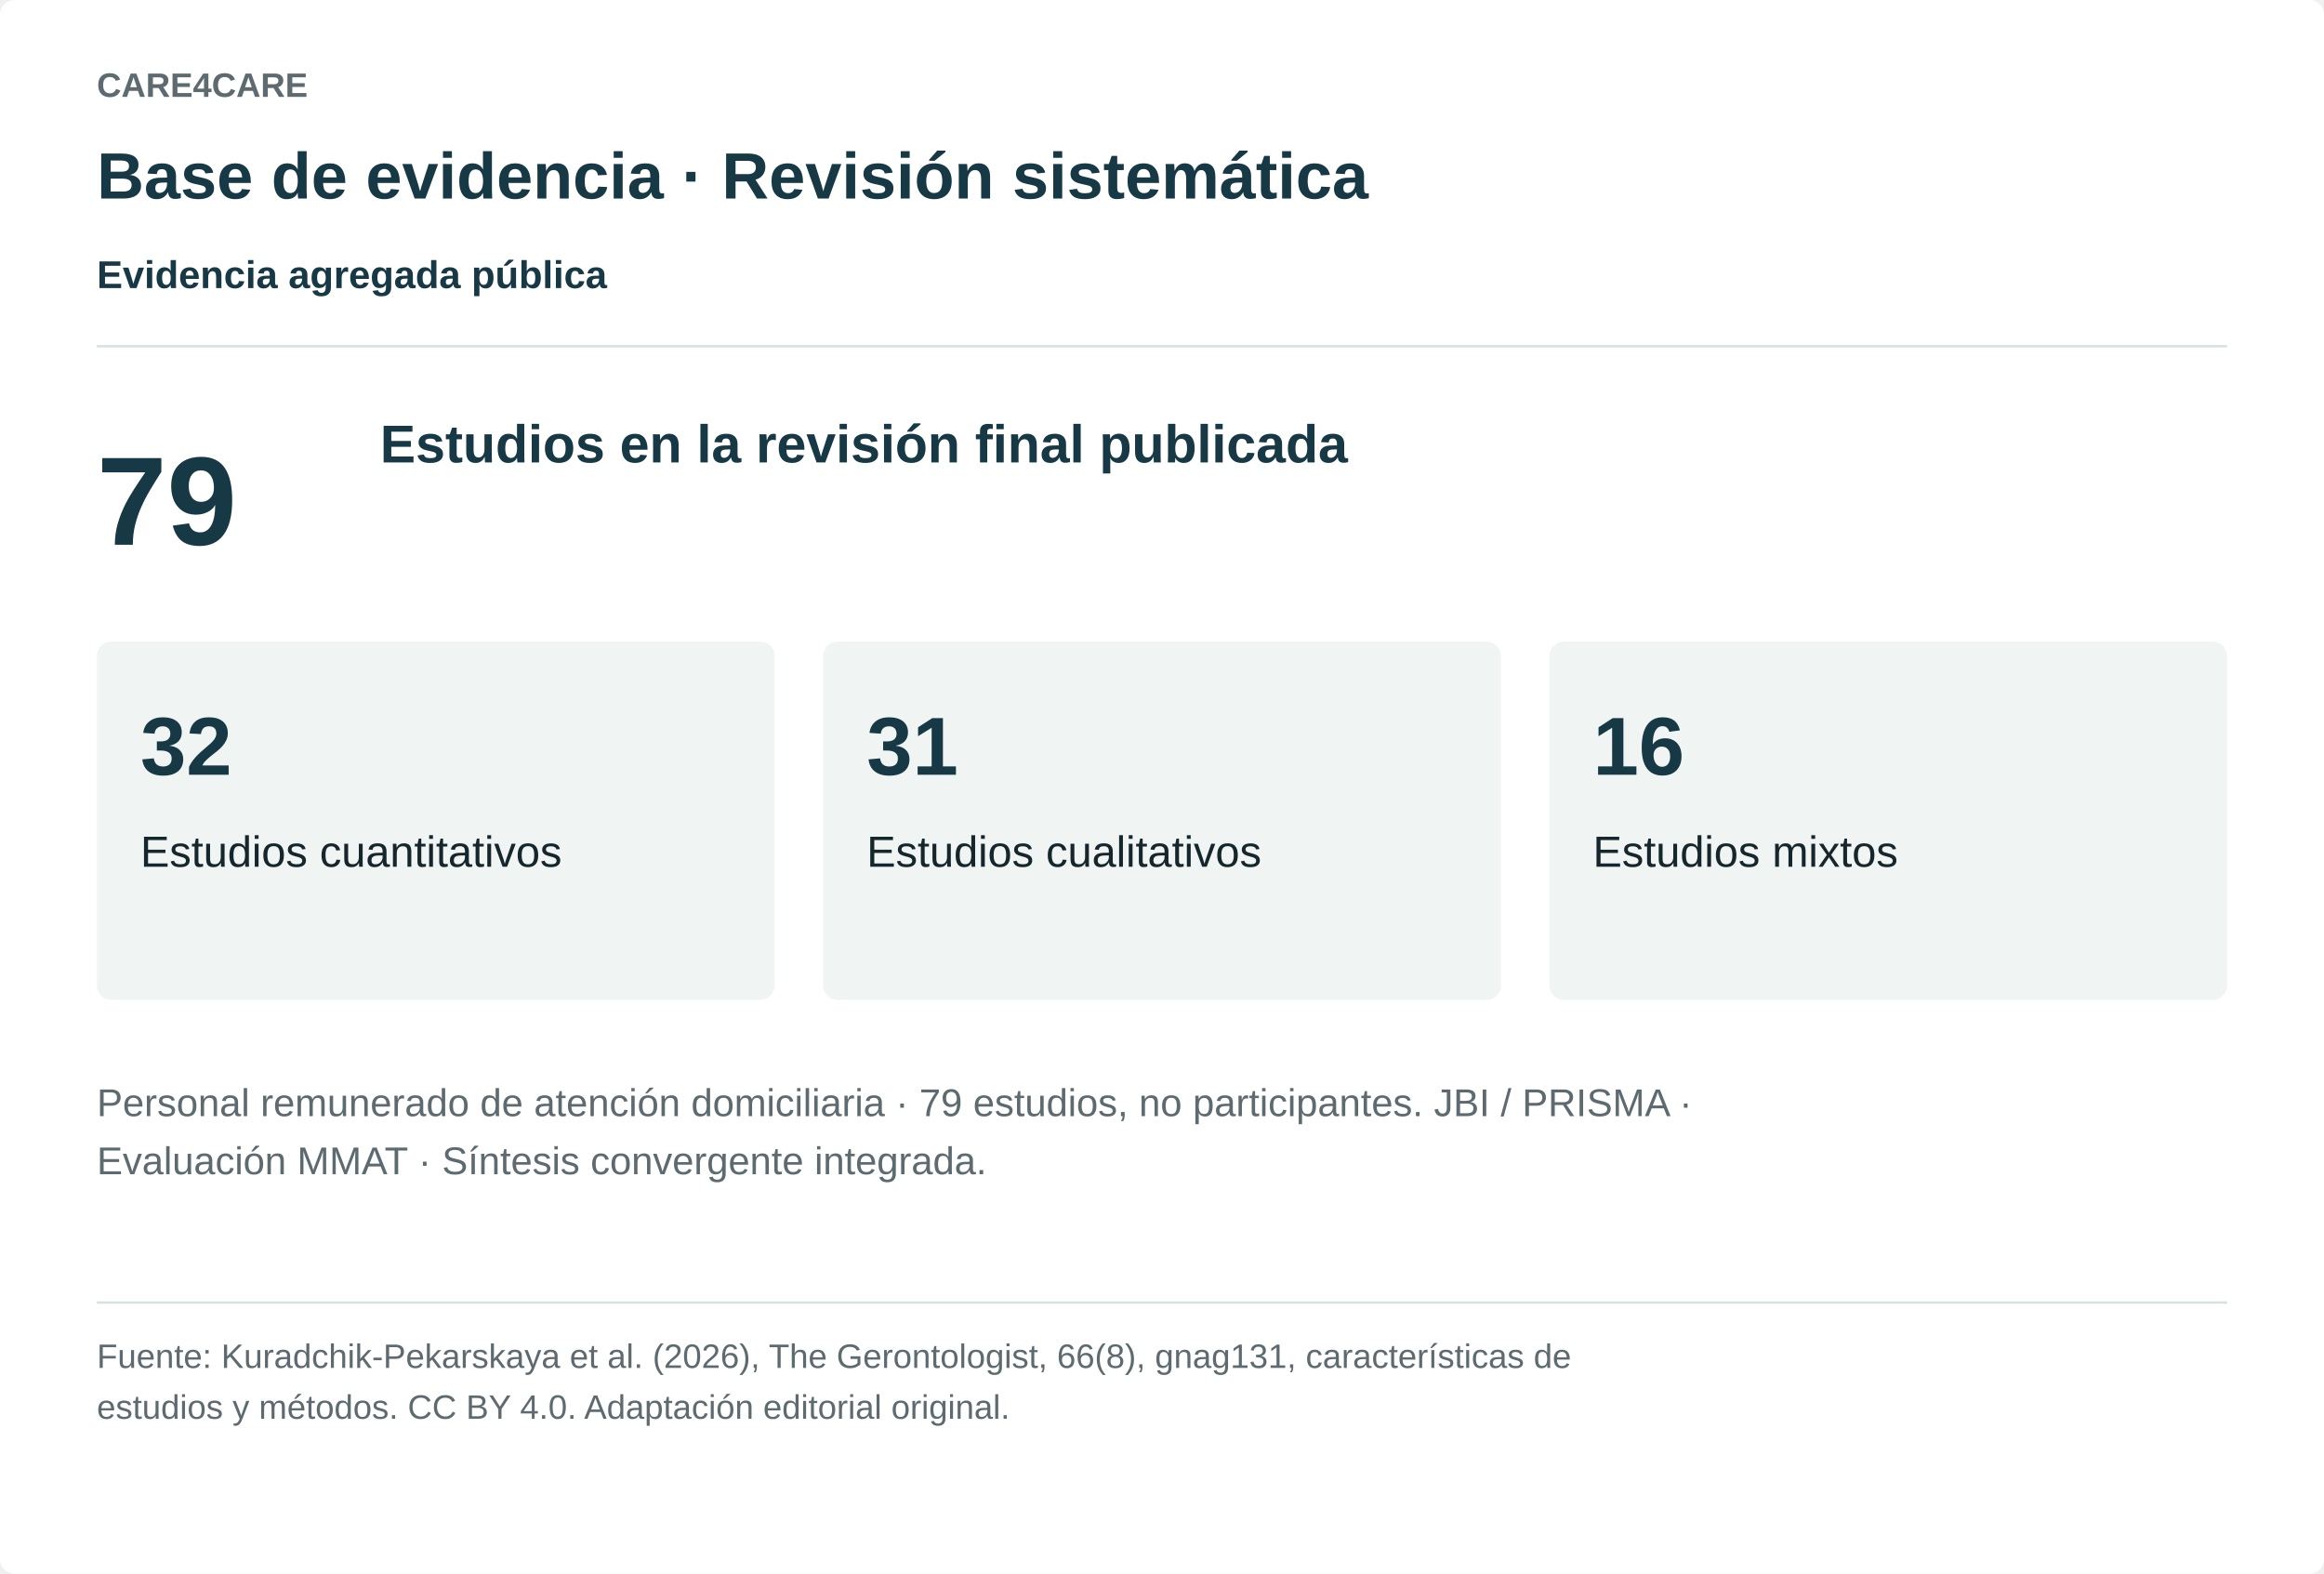
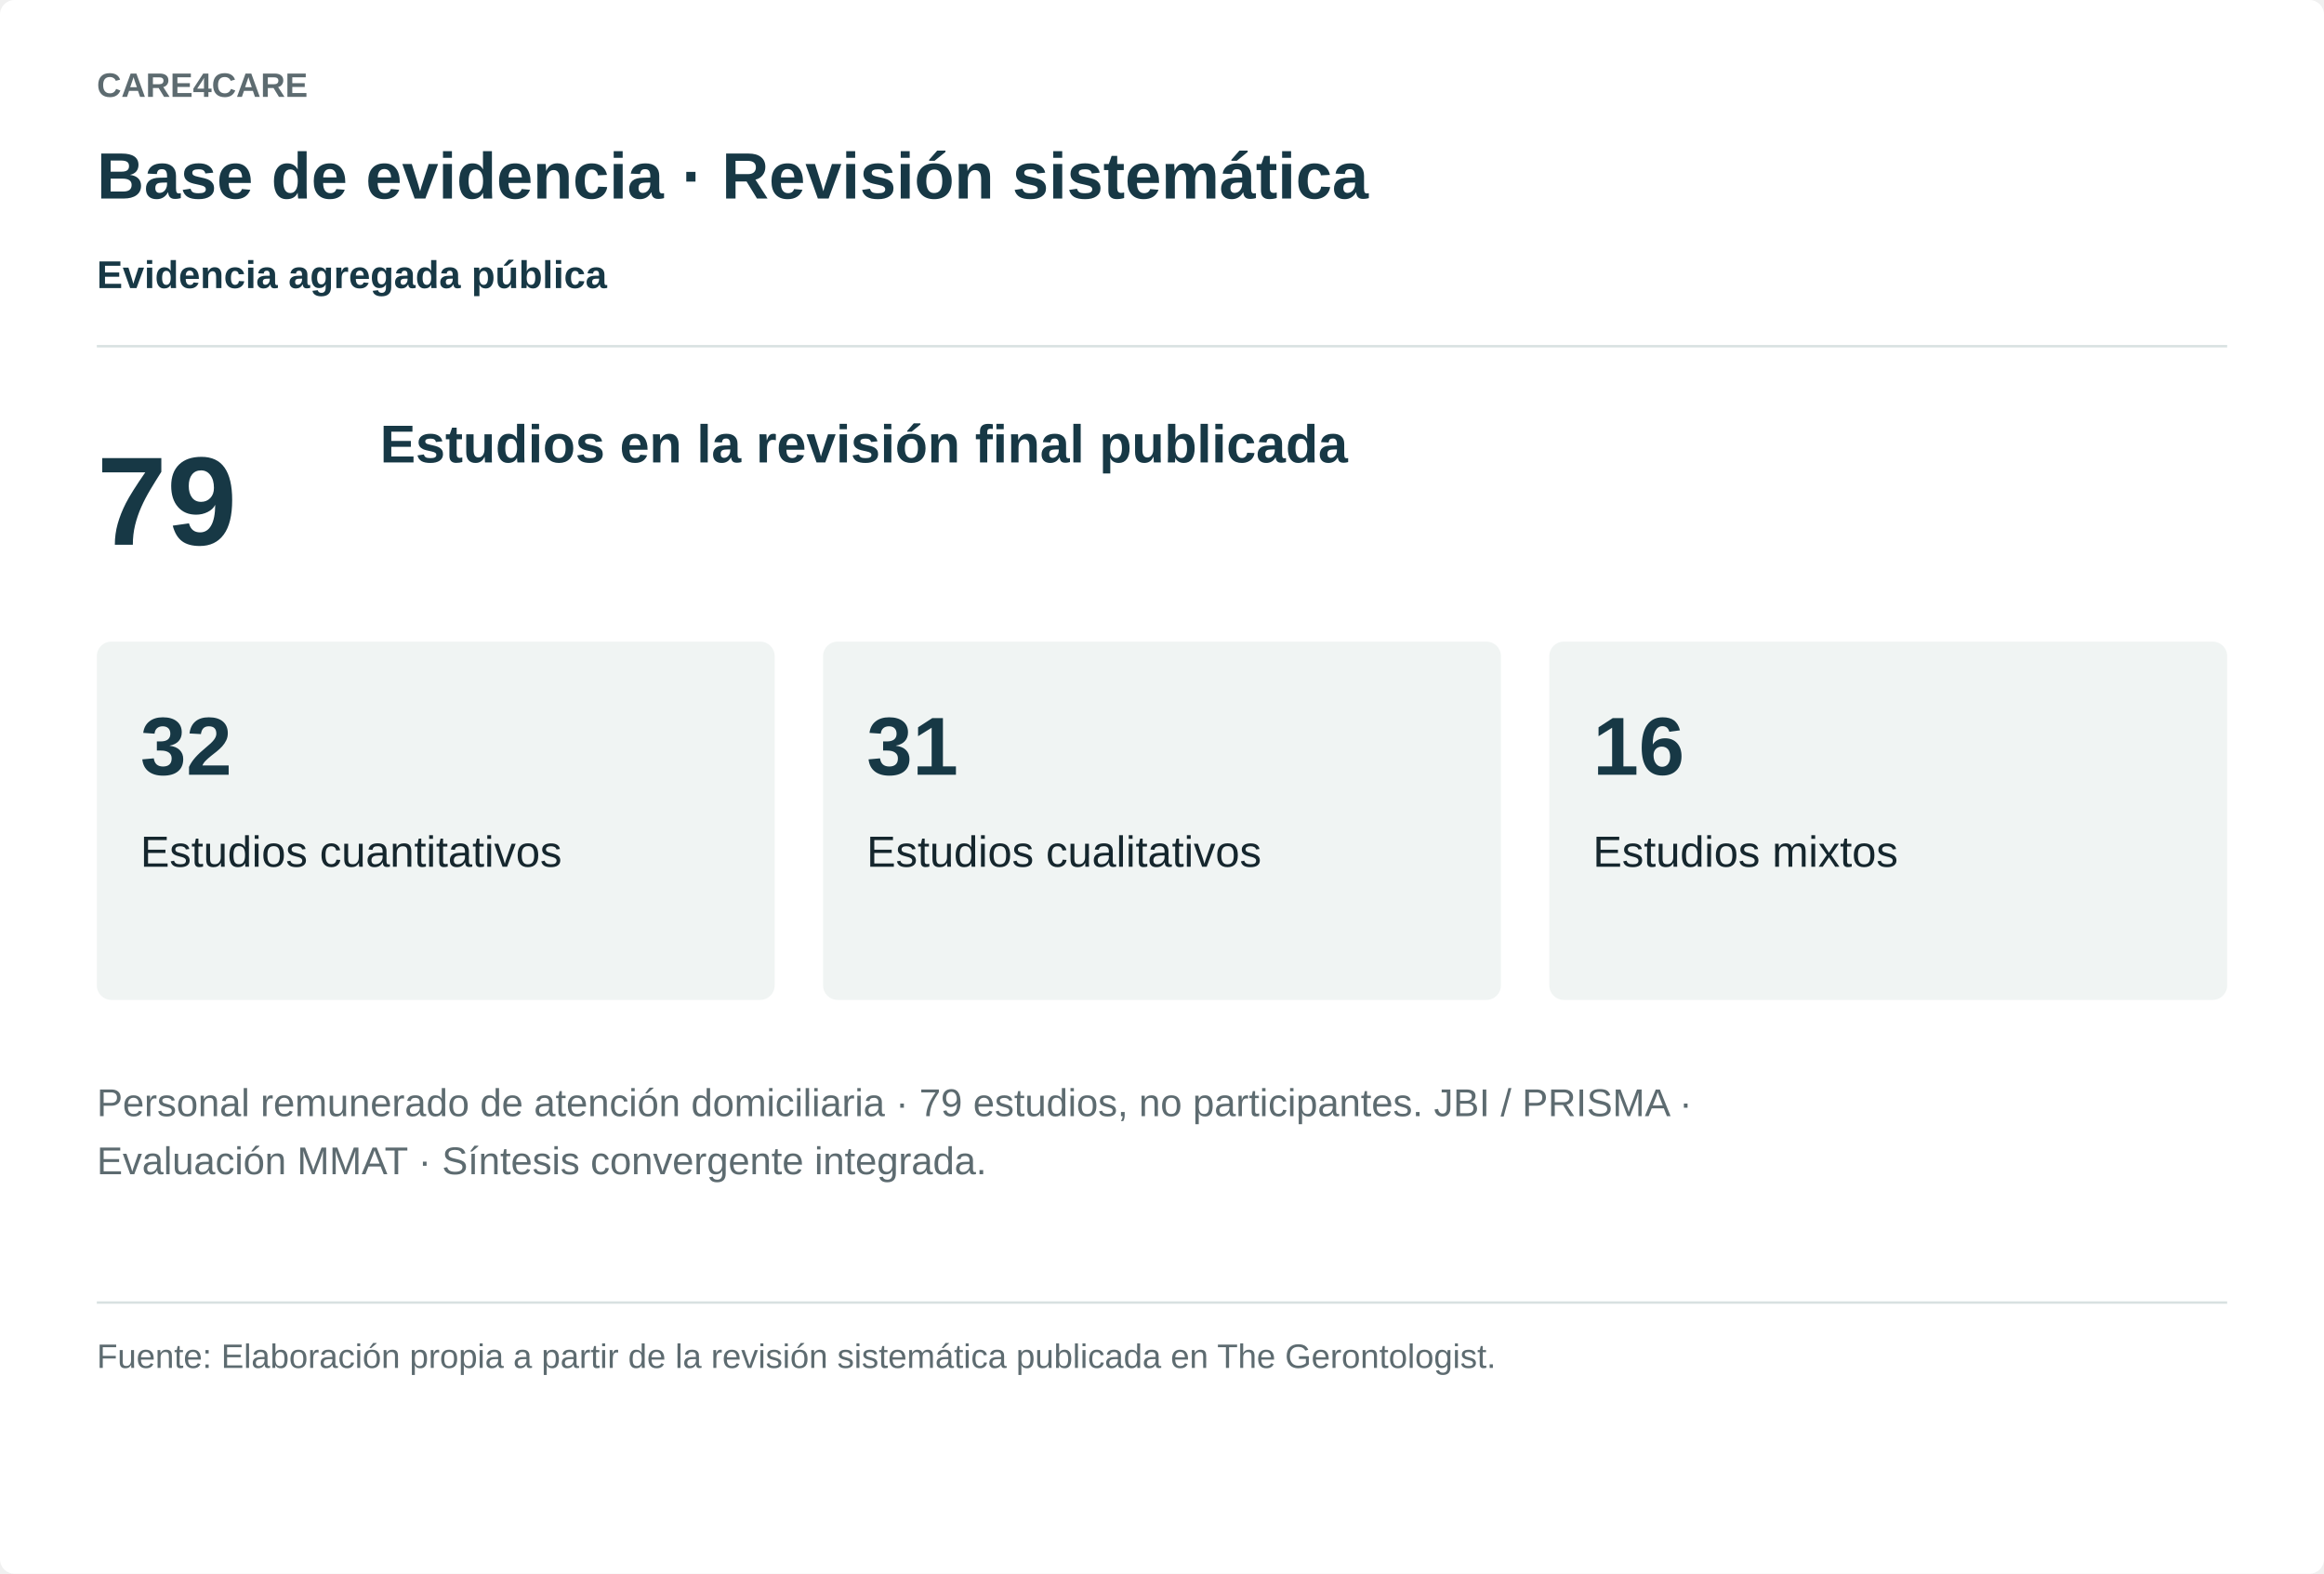
<svg xmlns="http://www.w3.org/2000/svg" width="960" height="650" viewBox="0 0 960 650" lang="es" role="img" aria-labelledby="title description" data-evidence-kind="public-data">
  <g font-family="Segoe UI, Arial, sans-serif">
    <rect x="0" y="0" width="960" height="650" rx="6" fill="#FFFFFF" />
    <text x="40" y="40" font-size="14" fill="#5D6B70" font-weight="600">CARE4CARE</text>
    <text x="40" y="82" font-size="27" fill="#173845" font-weight="600">Base de evidencia · Revisión sistemática</text>
    <text x="40" y="119" font-size="16" fill="#173845" font-weight="600">Evidencia agregada pública</text>
    <line x1="40" y1="143" x2="920" y2="143" stroke="#D8E1E1" />
    <text x="40" y="225" font-size="52" fill="#173845" font-weight="600">79</text>
    <text x="157" y="191" font-size="22" fill="#173845" font-weight="600">Estudios en la revisión final publicada</text>
    <rect x="40" y="265" width="280" height="148" rx="6" fill="#F0F4F3" />
    <text x="58" y="320" font-size="34" fill="#173845" font-weight="600" data-design="quantitative" data-study-count="32">32</text>
    <text x="58" y="358" font-size="18" fill="#15262D" font-weight="400">Estudios cuantitativos</text>
    <rect x="340" y="265" width="280" height="148" rx="6" fill="#F0F4F3" />
    <text x="358" y="320" font-size="34" fill="#173845" font-weight="600" data-design="qualitative" data-study-count="31">31</text>
    <text x="358" y="358" font-size="18" fill="#15262D" font-weight="400">Estudios cualitativos</text>
    <rect x="640" y="265" width="280" height="148" rx="6" fill="#F0F4F3" />
    <text x="658" y="320" font-size="34" fill="#173845" font-weight="600" data-design="mixed-methods" data-study-count="16">16</text>
    <text x="658" y="358" font-size="18" fill="#15262D" font-weight="400">Estudios mixtos</text>
    <text x="40" y="461" font-size="16" fill="#5D6B70" font-weight="400">Personal remunerado de atención domiciliaria · 79 estudios, no participantes. JBI / PRISMA ·</text>
    <text x="40" y="485" font-size="16" fill="#5D6B70" font-weight="400">Evaluación MMAT · Síntesis convergente integrada.</text>
    <line x1="40" y1="538" x2="920" y2="538" stroke="#D8E1E1" />
-     <text x="40" y="565" font-size="14" fill="#5D6B70" font-weight="400">Fuente: Kuradchik-Pekarskaya et al. (2026), The Gerontologist, 66(8), gnag131, características de</text>
-     <text x="40" y="586" font-size="14" fill="#5D6B70" font-weight="400">estudios y métodos. CC BY 4.0. Adaptación editorial original.</text>
+     <text x="40" y="565" font-size="14" fill="#5D6B70" font-weight="400">Fuente: Elaboración propia a partir de la revisión sistemática publicada en The Gerontologist.</text>
  </g>
</svg>
